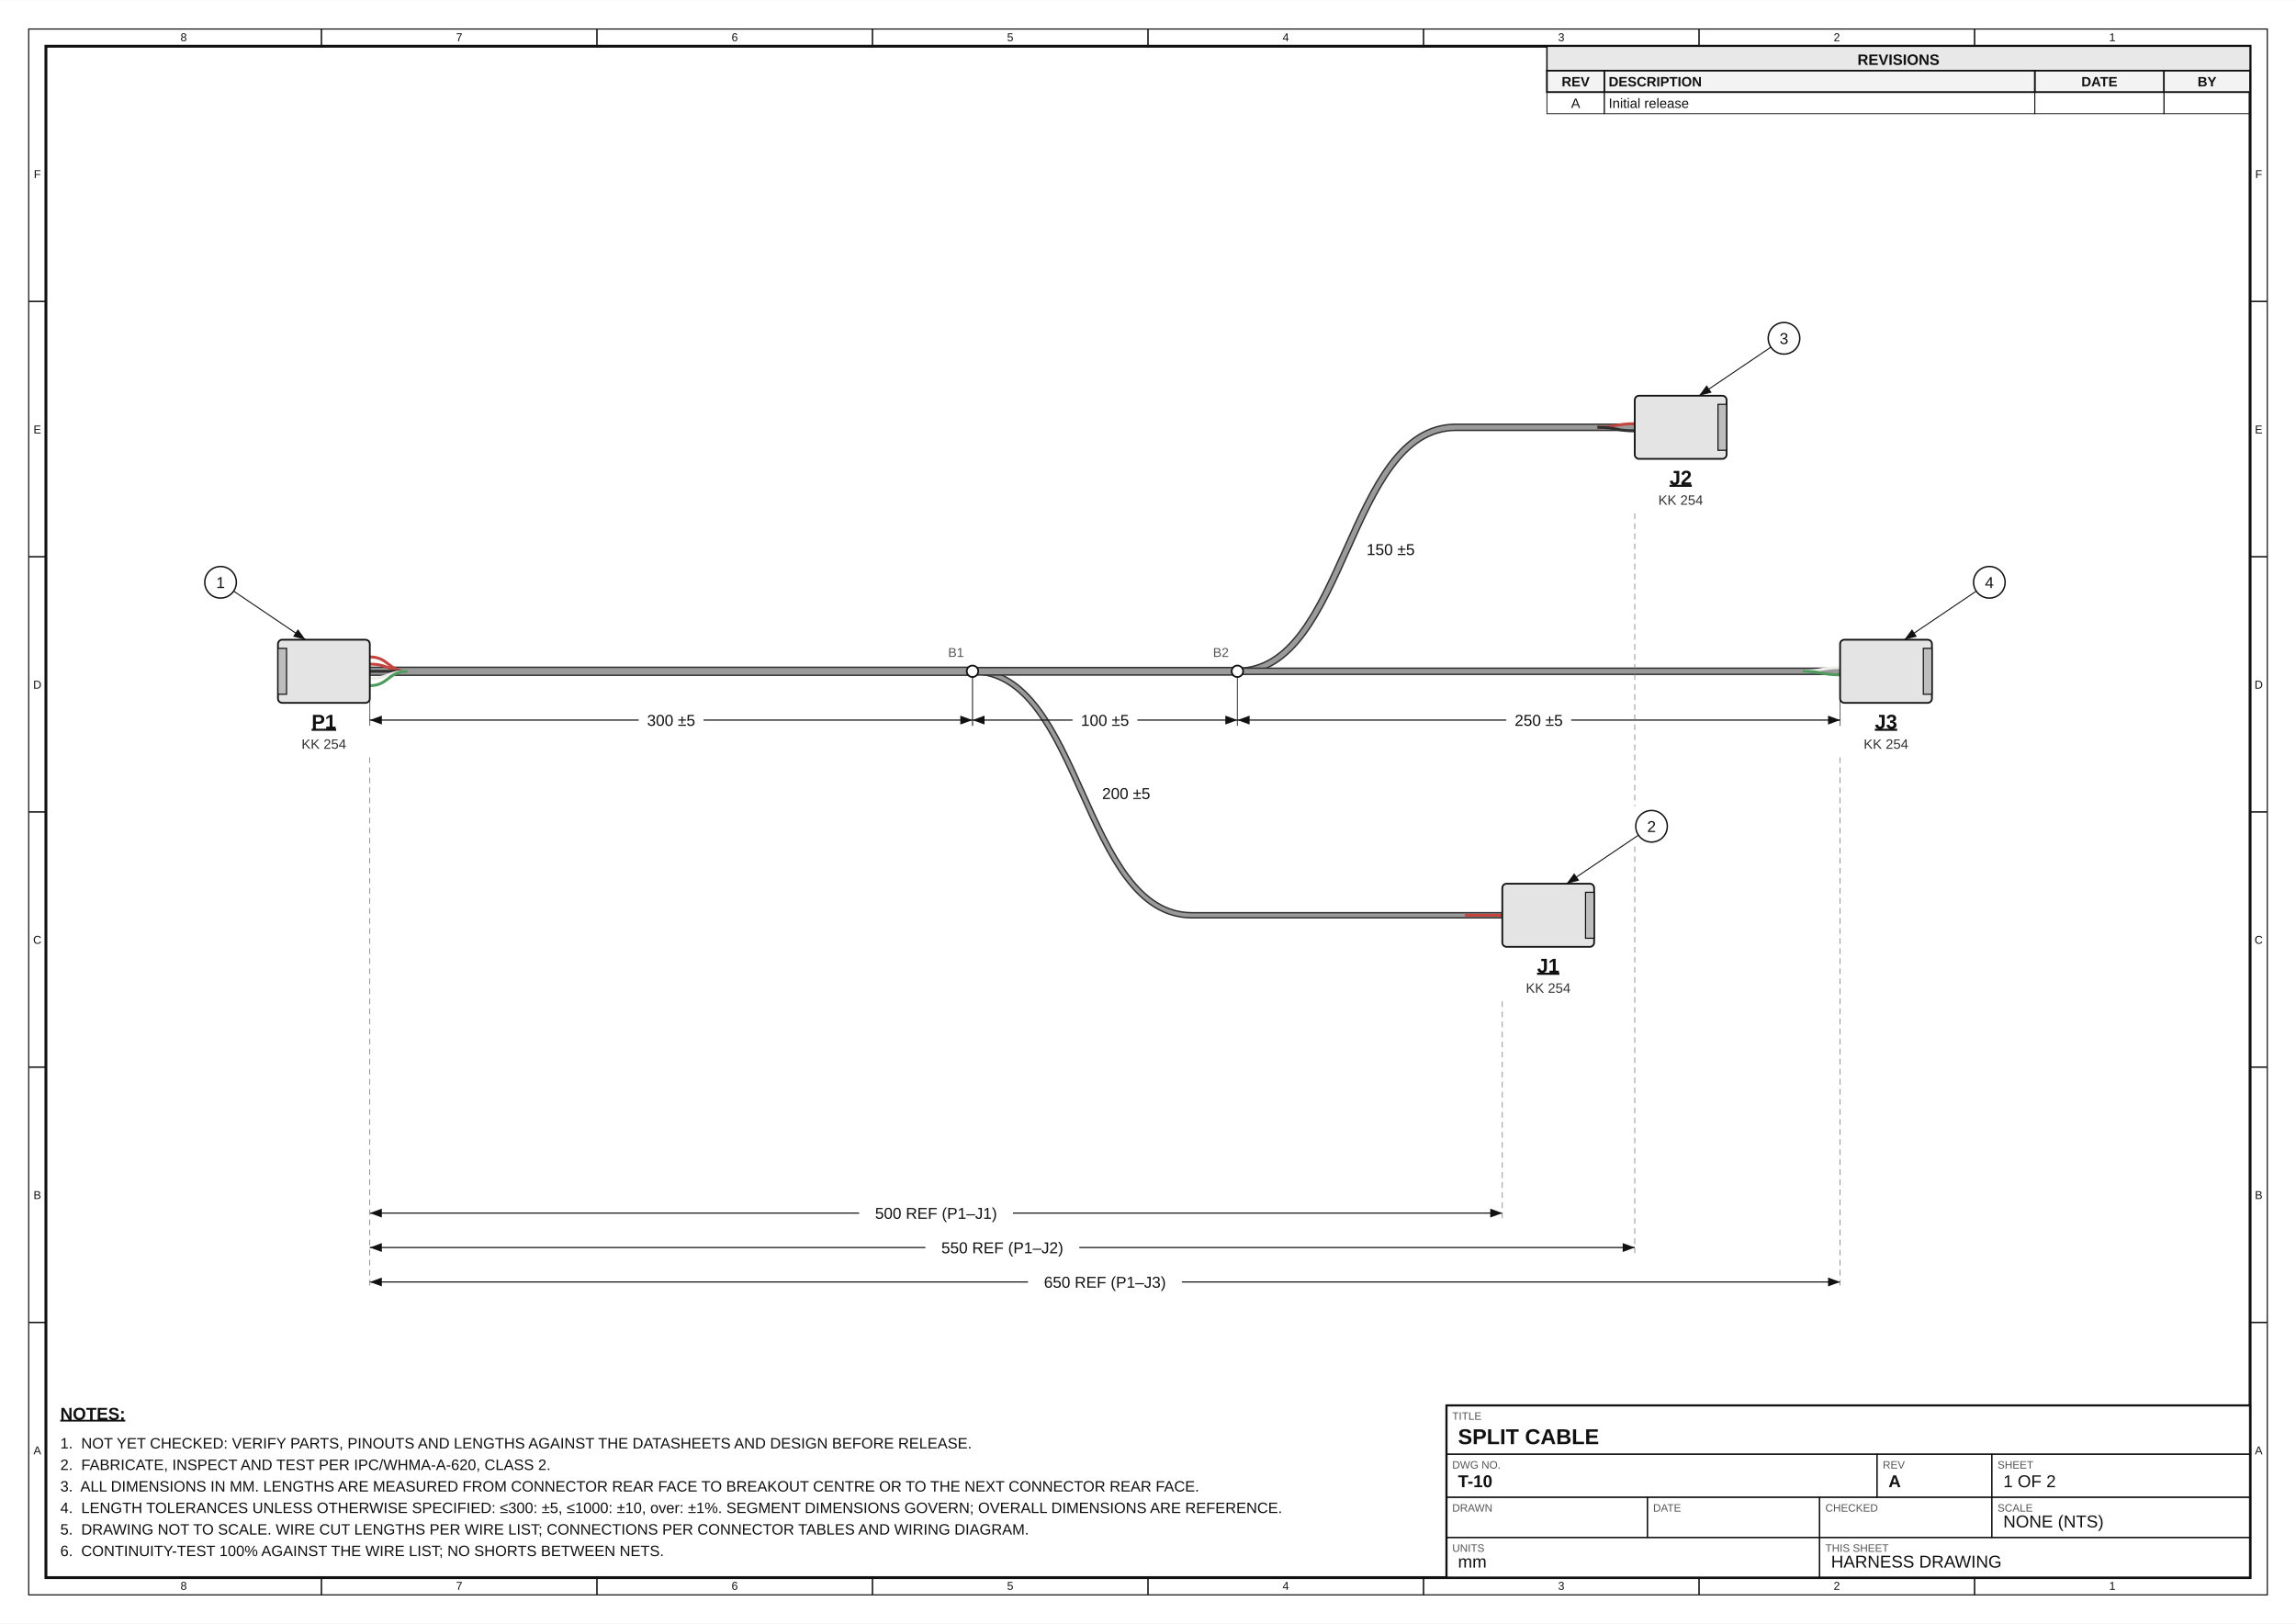
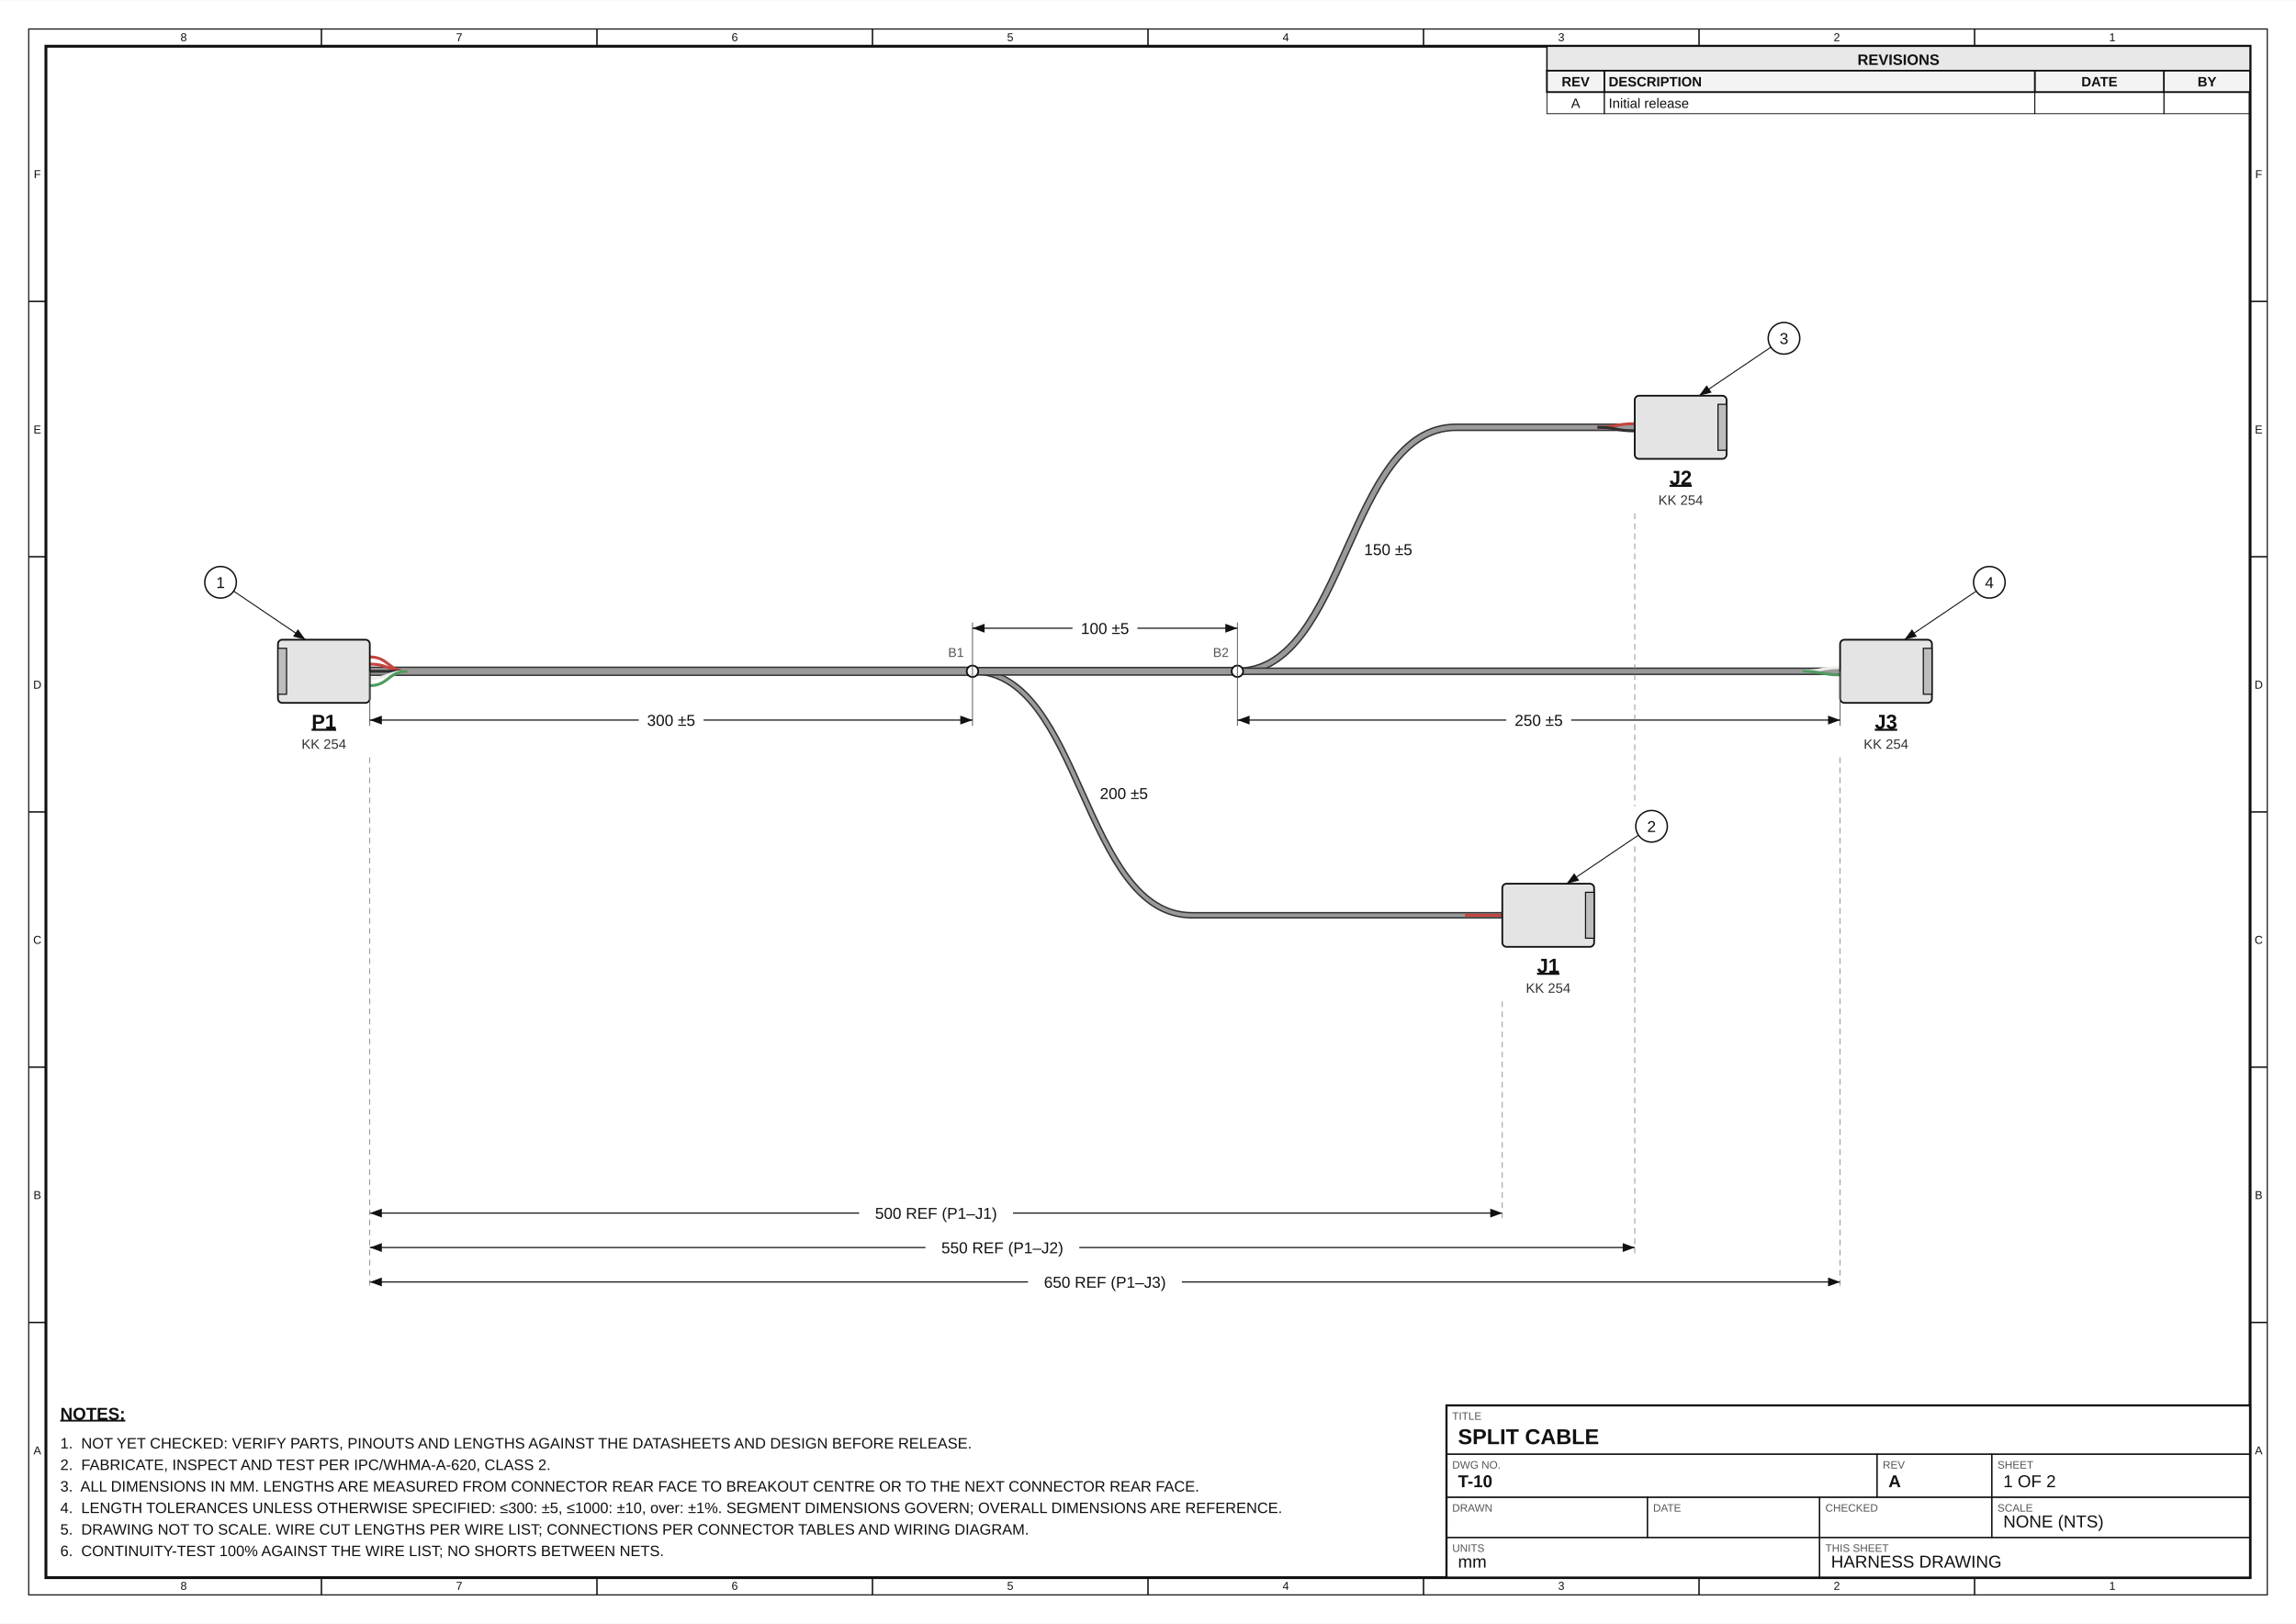
<svg xmlns="http://www.w3.org/2000/svg" viewBox="0 0 1600 1131" width="420mm" height="297mm">
  <rect x="0.0" y="0.0" width="1600.0" height="1131.0" fill="white" stroke="none" stroke-width="1" />
  <rect x="20.0" y="20.0" width="1560.0" height="1091.0" fill="none" stroke="#111" stroke-width="0.8" />
  <rect x="32.0" y="32.0" width="1536.0" height="1067.0" fill="none" stroke="#111" stroke-width="2" />
  <line x1="224.0" y1="20.0" x2="224.0" y2="32.0" stroke="#111" stroke-width="1" />
  <line x1="224.0" y1="1099.0" x2="224.0" y2="1111.0" stroke="#111" stroke-width="1" />
  <line x1="416.0" y1="20.0" x2="416.0" y2="32.0" stroke="#111" stroke-width="1" />
  <line x1="416.0" y1="1099.0" x2="416.0" y2="1111.0" stroke="#111" stroke-width="1" />
  <line x1="608.0" y1="20.0" x2="608.0" y2="32.0" stroke="#111" stroke-width="1" />
  <line x1="608.0" y1="1099.0" x2="608.0" y2="1111.0" stroke="#111" stroke-width="1" />
  <line x1="800.0" y1="20.0" x2="800.0" y2="32.0" stroke="#111" stroke-width="1" />
  <line x1="800.0" y1="1099.0" x2="800.0" y2="1111.0" stroke="#111" stroke-width="1" />
  <line x1="992.0" y1="20.0" x2="992.0" y2="32.0" stroke="#111" stroke-width="1" />
  <line x1="992.0" y1="1099.0" x2="992.0" y2="1111.0" stroke="#111" stroke-width="1" />
  <line x1="1184.0" y1="20.0" x2="1184.0" y2="32.0" stroke="#111" stroke-width="1" />
  <line x1="1184.0" y1="1099.0" x2="1184.0" y2="1111.0" stroke="#111" stroke-width="1" />
  <line x1="1376.0" y1="20.0" x2="1376.0" y2="32.0" stroke="#111" stroke-width="1" />
  <line x1="1376.0" y1="1099.0" x2="1376.0" y2="1111.0" stroke="#111" stroke-width="1" />
  <line x1="20.0" y1="209.8" x2="32.0" y2="209.8" stroke="#111" stroke-width="1" />
  <line x1="1568.0" y1="209.8" x2="1580.0" y2="209.8" stroke="#111" stroke-width="1" />
  <line x1="20.0" y1="387.7" x2="32.0" y2="387.7" stroke="#111" stroke-width="1" />
  <line x1="1568.0" y1="387.7" x2="1580.0" y2="387.7" stroke="#111" stroke-width="1" />
  <line x1="20.0" y1="565.5" x2="32.0" y2="565.5" stroke="#111" stroke-width="1" />
  <line x1="1568.0" y1="565.5" x2="1580.0" y2="565.5" stroke="#111" stroke-width="1" />
  <line x1="20.0" y1="743.3" x2="32.0" y2="743.3" stroke="#111" stroke-width="1" />
  <line x1="1568.0" y1="743.3" x2="1580.0" y2="743.3" stroke="#111" stroke-width="1" />
  <line x1="20.0" y1="921.2" x2="32.0" y2="921.2" stroke="#111" stroke-width="1" />
  <line x1="1568.0" y1="921.2" x2="1580.0" y2="921.2" stroke="#111" stroke-width="1" />
  <text x="128.0" y="28.5" font-family="Arial, Helvetica, sans-serif" font-size="8" text-anchor="middle" font-weight="normal" fill="#111">8</text>
  <text x="128.0" y="1107.5" font-family="Arial, Helvetica, sans-serif" font-size="8" text-anchor="middle" font-weight="normal" fill="#111">8</text>
  <text x="320.0" y="28.5" font-family="Arial, Helvetica, sans-serif" font-size="8" text-anchor="middle" font-weight="normal" fill="#111">7</text>
  <text x="320.0" y="1107.5" font-family="Arial, Helvetica, sans-serif" font-size="8" text-anchor="middle" font-weight="normal" fill="#111">7</text>
  <text x="512.0" y="28.5" font-family="Arial, Helvetica, sans-serif" font-size="8" text-anchor="middle" font-weight="normal" fill="#111">6</text>
  <text x="512.0" y="1107.5" font-family="Arial, Helvetica, sans-serif" font-size="8" text-anchor="middle" font-weight="normal" fill="#111">6</text>
  <text x="704.0" y="28.5" font-family="Arial, Helvetica, sans-serif" font-size="8" text-anchor="middle" font-weight="normal" fill="#111">5</text>
  <text x="704.0" y="1107.5" font-family="Arial, Helvetica, sans-serif" font-size="8" text-anchor="middle" font-weight="normal" fill="#111">5</text>
  <text x="896.0" y="28.5" font-family="Arial, Helvetica, sans-serif" font-size="8" text-anchor="middle" font-weight="normal" fill="#111">4</text>
  <text x="896.0" y="1107.5" font-family="Arial, Helvetica, sans-serif" font-size="8" text-anchor="middle" font-weight="normal" fill="#111">4</text>
  <text x="1088.0" y="28.5" font-family="Arial, Helvetica, sans-serif" font-size="8" text-anchor="middle" font-weight="normal" fill="#111">3</text>
  <text x="1088.0" y="1107.5" font-family="Arial, Helvetica, sans-serif" font-size="8" text-anchor="middle" font-weight="normal" fill="#111">3</text>
  <text x="1280.0" y="28.5" font-family="Arial, Helvetica, sans-serif" font-size="8" text-anchor="middle" font-weight="normal" fill="#111">2</text>
  <text x="1280.0" y="1107.5" font-family="Arial, Helvetica, sans-serif" font-size="8" text-anchor="middle" font-weight="normal" fill="#111">2</text>
  <text x="1472.0" y="28.5" font-family="Arial, Helvetica, sans-serif" font-size="8" text-anchor="middle" font-weight="normal" fill="#111">1</text>
  <text x="1472.0" y="1107.5" font-family="Arial, Helvetica, sans-serif" font-size="8" text-anchor="middle" font-weight="normal" fill="#111">1</text>
  <text x="26.0" y="123.9" font-family="Arial, Helvetica, sans-serif" font-size="8" text-anchor="middle" font-weight="normal" fill="#111">F</text>
  <text x="1574.0" y="123.9" font-family="Arial, Helvetica, sans-serif" font-size="8" text-anchor="middle" font-weight="normal" fill="#111">F</text>
  <text x="26.0" y="301.8" font-family="Arial, Helvetica, sans-serif" font-size="8" text-anchor="middle" font-weight="normal" fill="#111">E</text>
  <text x="1574.0" y="301.8" font-family="Arial, Helvetica, sans-serif" font-size="8" text-anchor="middle" font-weight="normal" fill="#111">E</text>
  <text x="26.0" y="479.6" font-family="Arial, Helvetica, sans-serif" font-size="8" text-anchor="middle" font-weight="normal" fill="#111">D</text>
  <text x="1574.0" y="479.6" font-family="Arial, Helvetica, sans-serif" font-size="8" text-anchor="middle" font-weight="normal" fill="#111">D</text>
  <text x="26.0" y="657.4" font-family="Arial, Helvetica, sans-serif" font-size="8" text-anchor="middle" font-weight="normal" fill="#111">C</text>
  <text x="1574.0" y="657.4" font-family="Arial, Helvetica, sans-serif" font-size="8" text-anchor="middle" font-weight="normal" fill="#111">C</text>
  <text x="26.0" y="835.2" font-family="Arial, Helvetica, sans-serif" font-size="8" text-anchor="middle" font-weight="normal" fill="#111">B</text>
  <text x="1574.0" y="835.2" font-family="Arial, Helvetica, sans-serif" font-size="8" text-anchor="middle" font-weight="normal" fill="#111">B</text>
  <text x="26.0" y="1013.1" font-family="Arial, Helvetica, sans-serif" font-size="8" text-anchor="middle" font-weight="normal" fill="#111">A</text>
  <text x="1574.0" y="1013.1" font-family="Arial, Helvetica, sans-serif" font-size="8" text-anchor="middle" font-weight="normal" fill="#111">A</text>
  <rect x="1008.0" y="979.0" width="560.0" height="120.0" fill="white" stroke="#111" stroke-width="1.5" />
  <rect x="1008.0" y="979.0" width="560.0" height="34.0" fill="none" stroke="#111" stroke-width="0.8" />
  <text x="1012.0" y="989.0" font-family="Arial, Helvetica, sans-serif" font-size="7.5" text-anchor="start" font-weight="normal" fill="#555">TITLE</text>
  <text x="1016.0" y="1006.0" font-family="Arial, Helvetica, sans-serif" font-size="15" text-anchor="start" font-weight="bold" fill="#111">SPLIT CABLE</text>
  <rect x="1008.0" y="1013.0" width="300.0" height="30.0" fill="none" stroke="#111" stroke-width="0.8" />
  <text x="1012.0" y="1023.0" font-family="Arial, Helvetica, sans-serif" font-size="7.5" text-anchor="start" font-weight="normal" fill="#555">DWG NO.</text>
  <text x="1016.0" y="1036.0" font-family="Arial, Helvetica, sans-serif" font-size="12" text-anchor="start" font-weight="bold" fill="#111">T-10</text>
  <rect x="1308.0" y="1013.0" width="80.0" height="30.0" fill="none" stroke="#111" stroke-width="0.8" />
  <text x="1312.0" y="1023.0" font-family="Arial, Helvetica, sans-serif" font-size="7.5" text-anchor="start" font-weight="normal" fill="#555">REV</text>
  <text x="1316.0" y="1036.0" font-family="Arial, Helvetica, sans-serif" font-size="12" text-anchor="start" font-weight="bold" fill="#111">A</text>
  <rect x="1388.0" y="1013.0" width="180.0" height="30.0" fill="none" stroke="#111" stroke-width="0.8" />
  <text x="1392.0" y="1023.0" font-family="Arial, Helvetica, sans-serif" font-size="7.5" text-anchor="start" font-weight="normal" fill="#555">SHEET</text>
  <text x="1396.0" y="1036.0" font-family="Arial, Helvetica, sans-serif" font-size="12" text-anchor="start" font-weight="normal" fill="#111">1 OF 2</text>
  <rect x="1008.0" y="1043.0" width="140.0" height="28.0" fill="none" stroke="#111" stroke-width="0.8" />
  <text x="1012.0" y="1053.0" font-family="Arial, Helvetica, sans-serif" font-size="7.5" text-anchor="start" font-weight="normal" fill="#555">DRAWN</text>
  <text x="1016.0" y="1064.0" font-family="Arial, Helvetica, sans-serif" font-size="12" text-anchor="start" font-weight="normal" fill="#111" />
  <rect x="1148.0" y="1043.0" width="120.0" height="28.0" fill="none" stroke="#111" stroke-width="0.8" />
  <text x="1152.0" y="1053.0" font-family="Arial, Helvetica, sans-serif" font-size="7.5" text-anchor="start" font-weight="normal" fill="#555">DATE</text>
  <text x="1156.0" y="1064.0" font-family="Arial, Helvetica, sans-serif" font-size="12" text-anchor="start" font-weight="normal" fill="#111" />
  <rect x="1268.0" y="1043.0" width="120.0" height="28.0" fill="none" stroke="#111" stroke-width="0.8" />
  <text x="1272.0" y="1053.0" font-family="Arial, Helvetica, sans-serif" font-size="7.5" text-anchor="start" font-weight="normal" fill="#555">CHECKED</text>
  <text x="1276.0" y="1064.0" font-family="Arial, Helvetica, sans-serif" font-size="12" text-anchor="start" font-weight="normal" fill="#111" />
  <rect x="1388.0" y="1043.0" width="180.0" height="28.0" fill="none" stroke="#111" stroke-width="0.8" />
  <text x="1392.0" y="1053.0" font-family="Arial, Helvetica, sans-serif" font-size="7.5" text-anchor="start" font-weight="normal" fill="#555">SCALE</text>
  <text x="1396.0" y="1064.0" font-family="Arial, Helvetica, sans-serif" font-size="12" text-anchor="start" font-weight="normal" fill="#111">NONE (NTS)</text>
  <rect x="1008.0" y="1071.0" width="260.0" height="28.0" fill="none" stroke="#111" stroke-width="0.8" />
  <text x="1012.0" y="1081.0" font-family="Arial, Helvetica, sans-serif" font-size="7.5" text-anchor="start" font-weight="normal" fill="#555">UNITS</text>
  <text x="1016.0" y="1092.0" font-family="Arial, Helvetica, sans-serif" font-size="12" text-anchor="start" font-weight="normal" fill="#111">mm</text>
  <rect x="1268.0" y="1071.0" width="300.0" height="28.0" fill="none" stroke="#111" stroke-width="0.8" />
  <text x="1272.0" y="1081.0" font-family="Arial, Helvetica, sans-serif" font-size="7.5" text-anchor="start" font-weight="normal" fill="#555">THIS SHEET</text>
  <text x="1276.0" y="1092.0" font-family="Arial, Helvetica, sans-serif" font-size="12" text-anchor="start" font-weight="normal" fill="#111">HARNESS DRAWING</text>
  <rect x="1078.0" y="32.0" width="490.0" height="17.0" fill="#e8e8e8" stroke="#111" stroke-width="1" />
  <text x="1323.0" y="45.0" font-family="Arial, Helvetica, sans-serif" font-size="10.5" text-anchor="middle" font-weight="bold" fill="#111">REVISIONS</text>
  <rect x="1078.0" y="49.0" width="490.0" height="15.0" fill="#f3f3f3" stroke="#111" stroke-width="1" />
  <rect x="1078.0" y="49.0" width="40.0" height="15.0" fill="none" stroke="#111" stroke-width="1" />
  <text x="1098.0" y="60.0" font-family="Arial, Helvetica, sans-serif" font-size="9.5" text-anchor="middle" font-weight="bold" fill="#111">REV</text>
  <rect x="1118.0" y="49.0" width="300.0" height="15.0" fill="none" stroke="#111" stroke-width="1" />
  <text x="1121.0" y="60.0" font-family="Arial, Helvetica, sans-serif" font-size="9.5" text-anchor="start" font-weight="bold" fill="#111">DESCRIPTION</text>
  <rect x="1418.0" y="49.0" width="90.0" height="15.0" fill="none" stroke="#111" stroke-width="1" />
  <text x="1463.0" y="60.0" font-family="Arial, Helvetica, sans-serif" font-size="9.5" text-anchor="middle" font-weight="bold" fill="#111">DATE</text>
  <rect x="1508.0" y="49.0" width="60.0" height="15.0" fill="none" stroke="#111" stroke-width="1" />
  <text x="1538.0" y="60.0" font-family="Arial, Helvetica, sans-serif" font-size="9.5" text-anchor="middle" font-weight="bold" fill="#111">BY</text>
  <rect x="1078.0" y="64.0" width="40.0" height="15.0" fill="none" stroke="#111" stroke-width="0.6" />
  <text x="1098.0" y="75.0" font-family="Arial, Helvetica, sans-serif" font-size="9.5" text-anchor="middle" font-weight="normal" fill="#111">A</text>
  <rect x="1118.0" y="64.0" width="300.0" height="15.0" fill="none" stroke="#111" stroke-width="0.6" />
  <text x="1121.0" y="75.0" font-family="Arial, Helvetica, sans-serif" font-size="9.5" text-anchor="start" font-weight="normal" fill="#111">Initial release</text>
  <rect x="1418.0" y="64.0" width="90.0" height="15.0" fill="none" stroke="#111" stroke-width="0.6" />
  <text x="1463.0" y="75.0" font-family="Arial, Helvetica, sans-serif" font-size="9.5" text-anchor="middle" font-weight="normal" fill="#111" />
  <rect x="1508.0" y="64.0" width="60.0" height="15.0" fill="none" stroke="#111" stroke-width="0.6" />
  <text x="1538.0" y="75.0" font-family="Arial, Helvetica, sans-serif" font-size="9.5" text-anchor="middle" font-weight="normal" fill="#111" />
  <path d="M257.7,467.5 L677.7,467.5" fill="none" stroke="#333" stroke-width="6.6" stroke-linecap="round" />
  <path d="M257.7,467.5 L677.7,467.5" fill="none" stroke="#9a9a9a" stroke-width="4.6" stroke-linecap="round" />
  <path d="M677.7,467.5 C754.2,467.5 754.2,637.5 830.7,637.5 L1046.9,637.5" fill="none" stroke="#333" stroke-width="4.6" stroke-linecap="round" />
  <path d="M677.7,467.5 C754.2,467.5 754.2,637.5 830.7,637.5 L1046.9,637.5" fill="none" stroke="#9a9a9a" stroke-width="2.6" stroke-linecap="round" />
  <path d="M677.7,467.5 L862.3,467.5" fill="none" stroke="#333" stroke-width="6.2" stroke-linecap="round" />
  <path d="M677.7,467.5 L862.3,467.5" fill="none" stroke="#9a9a9a" stroke-width="4.2" stroke-linecap="round" />
  <path d="M862.3,467.5 C938.5,467.5 938.5,297.5 1014.6,297.5 L1139.2,297.5" fill="none" stroke="#333" stroke-width="5.3" stroke-linecap="round" />
  <path d="M862.3,467.5 C938.5,467.5 938.5,297.5 1014.6,297.5 L1139.2,297.5" fill="none" stroke="#9a9a9a" stroke-width="3.3" stroke-linecap="round" />
  <path d="M862.3,467.5 L1282.3,467.5" fill="none" stroke="#333" stroke-width="5.3" stroke-linecap="round" />
  <path d="M862.3,467.5 L1282.3,467.5" fill="none" stroke="#9a9a9a" stroke-width="3.3" stroke-linecap="round" />
-   <line x1="257.7" y1="467.5" x2="257.7" y2="505.5" stroke="#555" stroke-width="0.6" />
-   <line x1="677.7" y1="467.5" x2="677.7" y2="505.5" stroke="#555" stroke-width="0.6" />
-   <line x1="257.7" y1="501.5" x2="677.7" y2="501.5" stroke="#111" stroke-width="0.8" />
-   <polygon points="257.7,501.5 266.1,498.4 266.1,504.6" fill="#111" />
-   <polygon points="677.7,501.5 669.2,504.6 669.2,498.4" fill="#111" />
-   <rect x="445.1" y="494.5" width="45.2" height="14.0" fill="white" stroke="none" stroke-width="1" />
-   <text x="467.7" y="505.5" font-family="Arial, Helvetica, sans-serif" font-size="11" text-anchor="middle" font-weight="normal" fill="#111">300 ±5</text>
-   <rect x="762.2" y="545.5" width="45.2" height="14.0" fill="white" stroke="none" stroke-width="1" />
-   <text x="784.8" y="556.5" font-family="Arial, Helvetica, sans-serif" font-size="11" text-anchor="middle" font-weight="normal" fill="#111">200 ±5</text>
-   <line x1="677.7" y1="467.5" x2="677.7" y2="505.5" stroke="#555" stroke-width="0.6" />
-   <line x1="862.3" y1="467.5" x2="862.3" y2="505.5" stroke="#555" stroke-width="0.6" />
-   <line x1="677.7" y1="501.5" x2="862.3" y2="501.5" stroke="#111" stroke-width="0.8" />
-   <polygon points="677.7,501.5 686.1,498.4 686.1,504.6" fill="#111" />
-   <polygon points="862.3,501.5 853.9,504.6 853.9,498.4" fill="#111" />
-   <rect x="747.4" y="494.5" width="45.2" height="14.0" fill="white" stroke="none" stroke-width="1" />
-   <text x="770.0" y="505.5" font-family="Arial, Helvetica, sans-serif" font-size="11" text-anchor="middle" font-weight="normal" fill="#111">100 ±5</text>
-   <rect x="946.5" y="375.5" width="45.2" height="14.0" fill="white" stroke="none" stroke-width="1" />
-   <text x="969.1" y="386.5" font-family="Arial, Helvetica, sans-serif" font-size="11" text-anchor="middle" font-weight="normal" fill="#111">150 ±5</text>
-   <line x1="862.3" y1="467.5" x2="862.3" y2="505.5" stroke="#555" stroke-width="0.6" />
-   <line x1="1282.3" y1="467.5" x2="1282.3" y2="505.5" stroke="#555" stroke-width="0.6" />
-   <line x1="862.3" y1="501.5" x2="1282.3" y2="501.5" stroke="#111" stroke-width="0.8" />
-   <polygon points="862.3,501.5 870.8,498.4 870.8,504.6" fill="#111" />
-   <polygon points="1282.3,501.5 1273.9,504.6 1273.9,498.4" fill="#111" />
-   <rect x="1049.7" y="494.5" width="45.2" height="14.0" fill="white" stroke="none" stroke-width="1" />
-   <text x="1072.3" y="505.5" font-family="Arial, Helvetica, sans-serif" font-size="11" text-anchor="middle" font-weight="normal" fill="#111">250 ±5</text>
  <circle cx="677.7" cy="467.5" r="4" fill="white" stroke="#111" stroke-width="1.2" />
  <text x="671.7" y="457.5" font-family="Arial, Helvetica, sans-serif" font-size="9" text-anchor="end" font-weight="normal" fill="#555">B1</text>
  <circle cx="862.3" cy="467.5" r="4" fill="white" stroke="#111" stroke-width="1.2" />
  <text x="856.3" y="457.5" font-family="Arial, Helvetica, sans-serif" font-size="9" text-anchor="end" font-weight="normal" fill="#555">B2</text>
  <path d="M283.7,467.5 C270.7,467.5 270.7,457.5 257.7,457.5" fill="none" stroke="#c4453f" stroke-width="2" />
  <path d="M283.7,467.5 C270.7,467.5 270.7,462.5 257.7,462.5" fill="none" stroke="#c4453f" stroke-width="2" />
  <path d="M283.7,467.5 C270.7,467.5 270.7,467.5 257.7,467.5" fill="none" stroke="#2f2f2f" stroke-width="2" />
  <path d="M283.7,467.5 C270.7,467.5 270.7,472.5 257.7,472.5" fill="none" stroke="#eeeeea" stroke-width="2" />
  <path d="M283.7,467.5 C270.7,467.5 270.7,477.5 257.7,477.5" fill="none" stroke="#4e9a5f" stroke-width="2" />
  <rect x="193.7" y="445.5" width="64.0" height="44.0" fill="#e4e4e4" stroke="#111" stroke-width="1.2" rx="3" class="connector-body rectangular" />
  <rect x="193.7" y="451.5" width="6.0" height="32.0" fill="#bdbdbd" stroke="#111" stroke-width="0.8" />
  <text x="225.7" y="507.5" font-family="Arial, Helvetica, sans-serif" font-size="14" text-anchor="middle" font-weight="bold" fill="#111" text-decoration="underline">P1</text>
  <text x="225.7" y="521.5" font-family="Arial, Helvetica, sans-serif" font-size="9.5" text-anchor="middle" font-weight="normal" fill="#333">KK 254</text>
  <line x1="153.7" y1="405.5" x2="212.9" y2="445.5" stroke="#111" stroke-width="0.7" />
  <polygon points="212.9,445.5 204.2,443.3 207.6,438.2" fill="#111" />
  <circle cx="153.7" cy="405.5" r="11" fill="white" stroke="#111" stroke-width="1" />
  <text x="153.7" y="409.5" font-family="Arial, Helvetica, sans-serif" font-size="11" text-anchor="middle" font-weight="normal" fill="#111">1</text>
  <path d="M1020.9,637.5 C1033.9,637.5 1033.9,637.5 1046.9,637.5" fill="none" stroke="#c4453f" stroke-width="2" />
  <rect x="1046.9" y="615.5" width="64.0" height="44.0" fill="#e4e4e4" stroke="#111" stroke-width="1.2" rx="3" class="connector-body rectangular" />
  <rect x="1104.9" y="621.5" width="6.0" height="32.0" fill="#bdbdbd" stroke="#111" stroke-width="0.8" />
  <text x="1078.9" y="677.5" font-family="Arial, Helvetica, sans-serif" font-size="14" text-anchor="middle" font-weight="bold" fill="#111" text-decoration="underline">J1</text>
  <text x="1078.9" y="691.5" font-family="Arial, Helvetica, sans-serif" font-size="9.5" text-anchor="middle" font-weight="normal" fill="#333">KK 254</text>
  <line x1="1150.9" y1="575.5" x2="1091.7" y2="615.5" stroke="#111" stroke-width="0.7" />
  <polygon points="1091.7,615.5 1097.0,608.2 1100.5,613.3" fill="#111" />
  <circle cx="1150.9" cy="575.5" r="11" fill="white" stroke="#111" stroke-width="1" />
  <text x="1150.9" y="579.5" font-family="Arial, Helvetica, sans-serif" font-size="11" text-anchor="middle" font-weight="normal" fill="#111">2</text>
  <path d="M1113.2,297.5 C1126.2,297.5 1126.2,295.0 1139.2,295.0" fill="none" stroke="#c4453f" stroke-width="2" />
  <path d="M1113.2,297.5 C1126.2,297.5 1126.2,300.0 1139.2,300.0" fill="none" stroke="#2f2f2f" stroke-width="2" />
  <rect x="1139.2" y="275.5" width="64.0" height="44.0" fill="#e4e4e4" stroke="#111" stroke-width="1.2" rx="3" class="connector-body rectangular" />
  <rect x="1197.2" y="281.5" width="6.0" height="32.0" fill="#bdbdbd" stroke="#111" stroke-width="0.8" />
  <text x="1171.2" y="337.5" font-family="Arial, Helvetica, sans-serif" font-size="14" text-anchor="middle" font-weight="bold" fill="#111" text-decoration="underline">J2</text>
  <text x="1171.2" y="351.5" font-family="Arial, Helvetica, sans-serif" font-size="9.5" text-anchor="middle" font-weight="normal" fill="#333">KK 254</text>
  <line x1="1243.2" y1="235.5" x2="1184.0" y2="275.5" stroke="#111" stroke-width="0.7" />
  <polygon points="1184.0,275.5 1189.3,268.2 1192.8,273.3" fill="#111" />
  <circle cx="1243.2" cy="235.5" r="11" fill="white" stroke="#111" stroke-width="1" />
  <text x="1243.2" y="239.5" font-family="Arial, Helvetica, sans-serif" font-size="11" text-anchor="middle" font-weight="normal" fill="#111">3</text>
  <path d="M1256.3,467.5 C1269.3,467.5 1269.3,465.0 1282.3,465.0" fill="none" stroke="#eeeeea" stroke-width="2" />
  <path d="M1256.3,467.5 C1269.3,467.5 1269.3,470.0 1282.3,470.0" fill="none" stroke="#4e9a5f" stroke-width="2" />
  <rect x="1282.3" y="445.5" width="64.0" height="44.0" fill="#e4e4e4" stroke="#111" stroke-width="1.2" rx="3" class="connector-body rectangular" />
  <rect x="1340.3" y="451.5" width="6.0" height="32.0" fill="#bdbdbd" stroke="#111" stroke-width="0.8" />
  <text x="1314.3" y="507.5" font-family="Arial, Helvetica, sans-serif" font-size="14" text-anchor="middle" font-weight="bold" fill="#111" text-decoration="underline">J3</text>
  <text x="1314.3" y="521.5" font-family="Arial, Helvetica, sans-serif" font-size="9.5" text-anchor="middle" font-weight="normal" fill="#333">KK 254</text>
  <line x1="1386.3" y1="405.5" x2="1327.1" y2="445.5" stroke="#111" stroke-width="0.7" />
  <polygon points="1327.1,445.5 1332.4,438.2 1335.8,443.3" fill="#111" />
  <circle cx="1386.3" cy="405.5" r="11" fill="white" stroke="#111" stroke-width="1" />
  <text x="1386.3" y="409.5" font-family="Arial, Helvetica, sans-serif" font-size="11" text-anchor="middle" font-weight="normal" fill="#111">4</text>
+   <line x1="257.7" y1="467.5" x2="257.7" y2="505.5" stroke="#555" stroke-width="0.6" />
+   <line x1="677.7" y1="467.5" x2="677.7" y2="505.5" stroke="#555" stroke-width="0.6" />
+   <line x1="257.7" y1="501.5" x2="677.7" y2="501.5" stroke="#111" stroke-width="0.8" />
+   <polygon points="257.7,501.5 266.1,498.4 266.1,504.6" fill="#111" />
+   <polygon points="677.7,501.5 669.2,504.6 669.2,498.4" fill="#111" />
+   <rect x="445.1" y="494.5" width="45.2" height="14.0" fill="white" stroke="none" stroke-width="1" />
+   <text x="467.7" y="505.5" font-family="Arial, Helvetica, sans-serif" font-size="11" text-anchor="middle" font-weight="normal" fill="#111">300 ±5</text>
+   <rect x="762.2" y="545.5" width="41.9" height="14.0" fill="white" stroke="none" stroke-width="1" />
+   <text x="783.2" y="556.5" font-family="Arial, Helvetica, sans-serif" font-size="11" text-anchor="middle" font-weight="normal" fill="#111">200 ±5</text>
+   <line x1="677.7" y1="467.5" x2="677.7" y2="433.5" stroke="#555" stroke-width="0.6" />
+   <line x1="862.3" y1="467.5" x2="862.3" y2="433.5" stroke="#555" stroke-width="0.6" />
+   <line x1="677.7" y1="437.5" x2="862.3" y2="437.5" stroke="#111" stroke-width="0.8" />
+   <polygon points="677.7,437.5 686.1,434.4 686.1,440.6" fill="#111" />
+   <polygon points="862.3,437.5 853.9,440.6 853.9,434.4" fill="#111" />
+   <rect x="747.4" y="430.5" width="45.2" height="14.0" fill="white" stroke="none" stroke-width="1" />
+   <text x="770.0" y="441.5" font-family="Arial, Helvetica, sans-serif" font-size="11" text-anchor="middle" font-weight="normal" fill="#111">100 ±5</text>
+   <rect x="946.5" y="375.5" width="41.9" height="14.0" fill="white" stroke="none" stroke-width="1" />
+   <text x="967.4" y="386.5" font-family="Arial, Helvetica, sans-serif" font-size="11" text-anchor="middle" font-weight="normal" fill="#111">150 ±5</text>
+   <line x1="862.3" y1="467.5" x2="862.3" y2="505.5" stroke="#555" stroke-width="0.6" />
+   <line x1="1282.3" y1="467.5" x2="1282.3" y2="505.5" stroke="#555" stroke-width="0.6" />
+   <line x1="862.3" y1="501.5" x2="1282.3" y2="501.5" stroke="#111" stroke-width="0.8" />
+   <polygon points="862.3,501.5 870.8,498.4 870.8,504.6" fill="#111" />
+   <polygon points="1282.3,501.5 1273.9,504.6 1273.9,498.4" fill="#111" />
+   <rect x="1049.7" y="494.5" width="45.2" height="14.0" fill="white" stroke="none" stroke-width="1" />
+   <text x="1072.3" y="505.5" font-family="Arial, Helvetica, sans-serif" font-size="11" text-anchor="middle" font-weight="normal" fill="#111">250 ±5</text>
  <line x1="257.7" y1="845.0" x2="1046.9" y2="845.0" stroke="#111" stroke-width="0.8" />
  <polygon points="257.7,845.0 266.1,841.9 266.1,848.1" fill="#111" />
  <polygon points="1046.9,845.0 1038.5,848.1 1038.5,841.9" fill="#111" />
  <rect x="598.7" y="838.0" width="107.2" height="14.0" fill="white" stroke="none" stroke-width="1" />
  <text x="652.3" y="849.0" font-family="Arial, Helvetica, sans-serif" font-size="11" text-anchor="middle" font-weight="normal" fill="#111">500 REF  (P1–J1)</text>
  <line x1="1046.9" y1="697.5" x2="1046.9" y2="849.0" stroke="#777" stroke-width="0.5" stroke-dasharray="4 3" />
  <line x1="257.7" y1="869.0" x2="1139.2" y2="869.0" stroke="#111" stroke-width="0.8" />
  <polygon points="257.7,869.0 266.1,865.9 266.1,872.1" fill="#111" />
  <polygon points="1139.2,869.0 1130.8,872.1 1130.8,865.9" fill="#111" />
  <rect x="644.9" y="862.0" width="107.2" height="14.0" fill="white" stroke="none" stroke-width="1" />
  <text x="698.5" y="873.0" font-family="Arial, Helvetica, sans-serif" font-size="11" text-anchor="middle" font-weight="normal" fill="#111">550 REF  (P1–J2)</text>
  <line x1="1139.2" y1="357.5" x2="1139.2" y2="561.5" stroke="#777" stroke-width="0.5" stroke-dasharray="4 3" />
  <line x1="1139.2" y1="589.5" x2="1139.2" y2="873.0" stroke="#777" stroke-width="0.5" stroke-dasharray="4 3" />
  <line x1="257.7" y1="893.0" x2="1282.3" y2="893.0" stroke="#111" stroke-width="0.8" />
  <polygon points="257.7,893.0 266.1,889.9 266.1,896.1" fill="#111" />
  <polygon points="1282.3,893.0 1273.9,896.1 1273.9,889.9" fill="#111" />
  <rect x="716.4" y="886.0" width="107.2" height="14.0" fill="white" stroke="none" stroke-width="1" />
  <text x="770.0" y="897.0" font-family="Arial, Helvetica, sans-serif" font-size="11" text-anchor="middle" font-weight="normal" fill="#111">650 REF  (P1–J3)</text>
  <line x1="1282.3" y1="527.5" x2="1282.3" y2="897.0" stroke="#777" stroke-width="0.5" stroke-dasharray="4 3" />
  <line x1="257.7" y1="527.5" x2="257.7" y2="897.0" stroke="#777" stroke-width="0.5" stroke-dasharray="4 3" />
  <text x="42.0" y="989.0" font-family="Arial, Helvetica, sans-serif" font-size="12" text-anchor="start" font-weight="bold" fill="#111" text-decoration="underline">NOTES:</text>
  <text x="42.0" y="1009.0" font-family="Arial, Helvetica, sans-serif" font-size="10.5" text-anchor="start" font-weight="normal" fill="#111" xml:space="preserve">1.  NOT YET CHECKED: VERIFY PARTS, PINOUTS AND LENGTHS AGAINST THE DATASHEETS AND DESIGN BEFORE RELEASE.</text>
  <text x="42.0" y="1024.0" font-family="Arial, Helvetica, sans-serif" font-size="10.5" text-anchor="start" font-weight="normal" fill="#111" xml:space="preserve">2.  FABRICATE, INSPECT AND TEST PER IPC/WHMA-A-620, CLASS 2.</text>
  <text x="42.0" y="1039.0" font-family="Arial, Helvetica, sans-serif" font-size="10.5" text-anchor="start" font-weight="normal" fill="#111" xml:space="preserve">3.  ALL DIMENSIONS IN MM. LENGTHS ARE MEASURED FROM CONNECTOR REAR FACE TO BREAKOUT CENTRE OR TO THE NEXT CONNECTOR REAR FACE.</text>
  <text x="42.0" y="1054.0" font-family="Arial, Helvetica, sans-serif" font-size="10.5" text-anchor="start" font-weight="normal" fill="#111" xml:space="preserve">4.  LENGTH TOLERANCES UNLESS OTHERWISE SPECIFIED: ≤300: ±5, ≤1000: ±10, over: ±1%. SEGMENT DIMENSIONS GOVERN; OVERALL DIMENSIONS ARE REFERENCE.</text>
  <text x="42.0" y="1069.0" font-family="Arial, Helvetica, sans-serif" font-size="10.5" text-anchor="start" font-weight="normal" fill="#111" xml:space="preserve">5.  DRAWING NOT TO SCALE. WIRE CUT LENGTHS PER WIRE LIST; CONNECTIONS PER CONNECTOR TABLES AND WIRING DIAGRAM.</text>
  <text x="42.0" y="1084.0" font-family="Arial, Helvetica, sans-serif" font-size="10.5" text-anchor="start" font-weight="normal" fill="#111" xml:space="preserve">6.  CONTINUITY-TEST 100% AGAINST THE WIRE LIST; NO SHORTS BETWEEN NETS.</text>
</svg>
